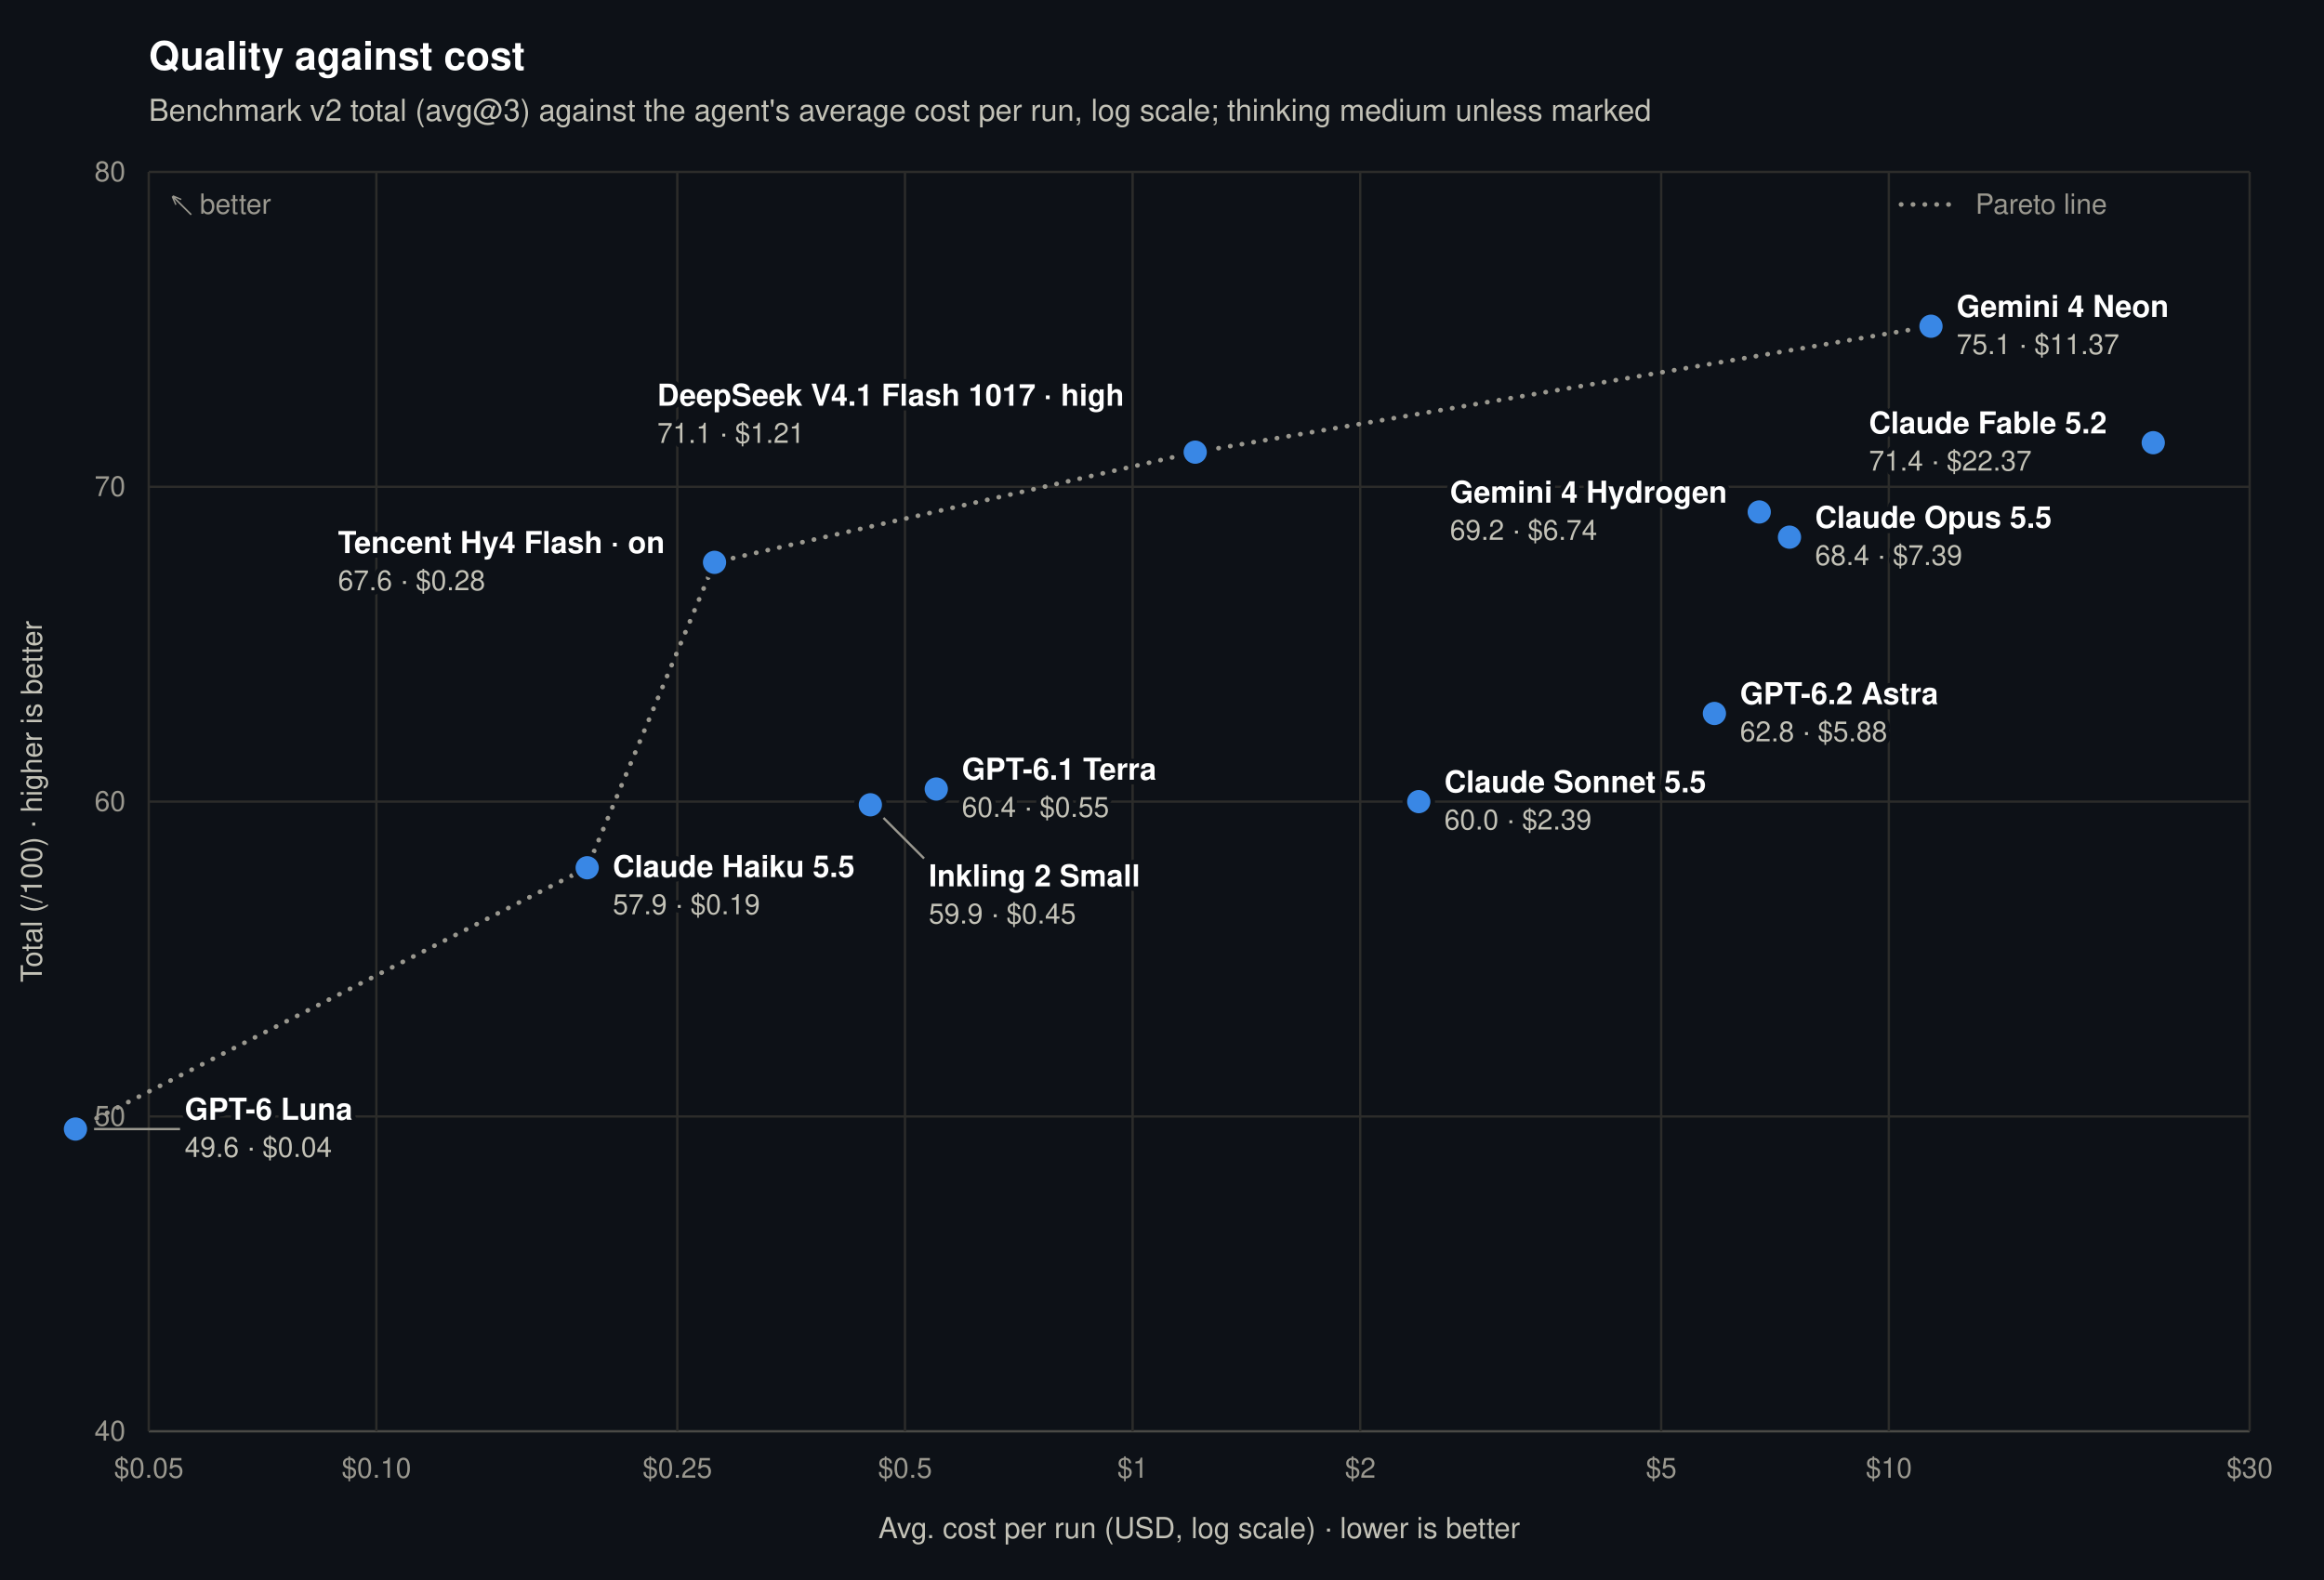
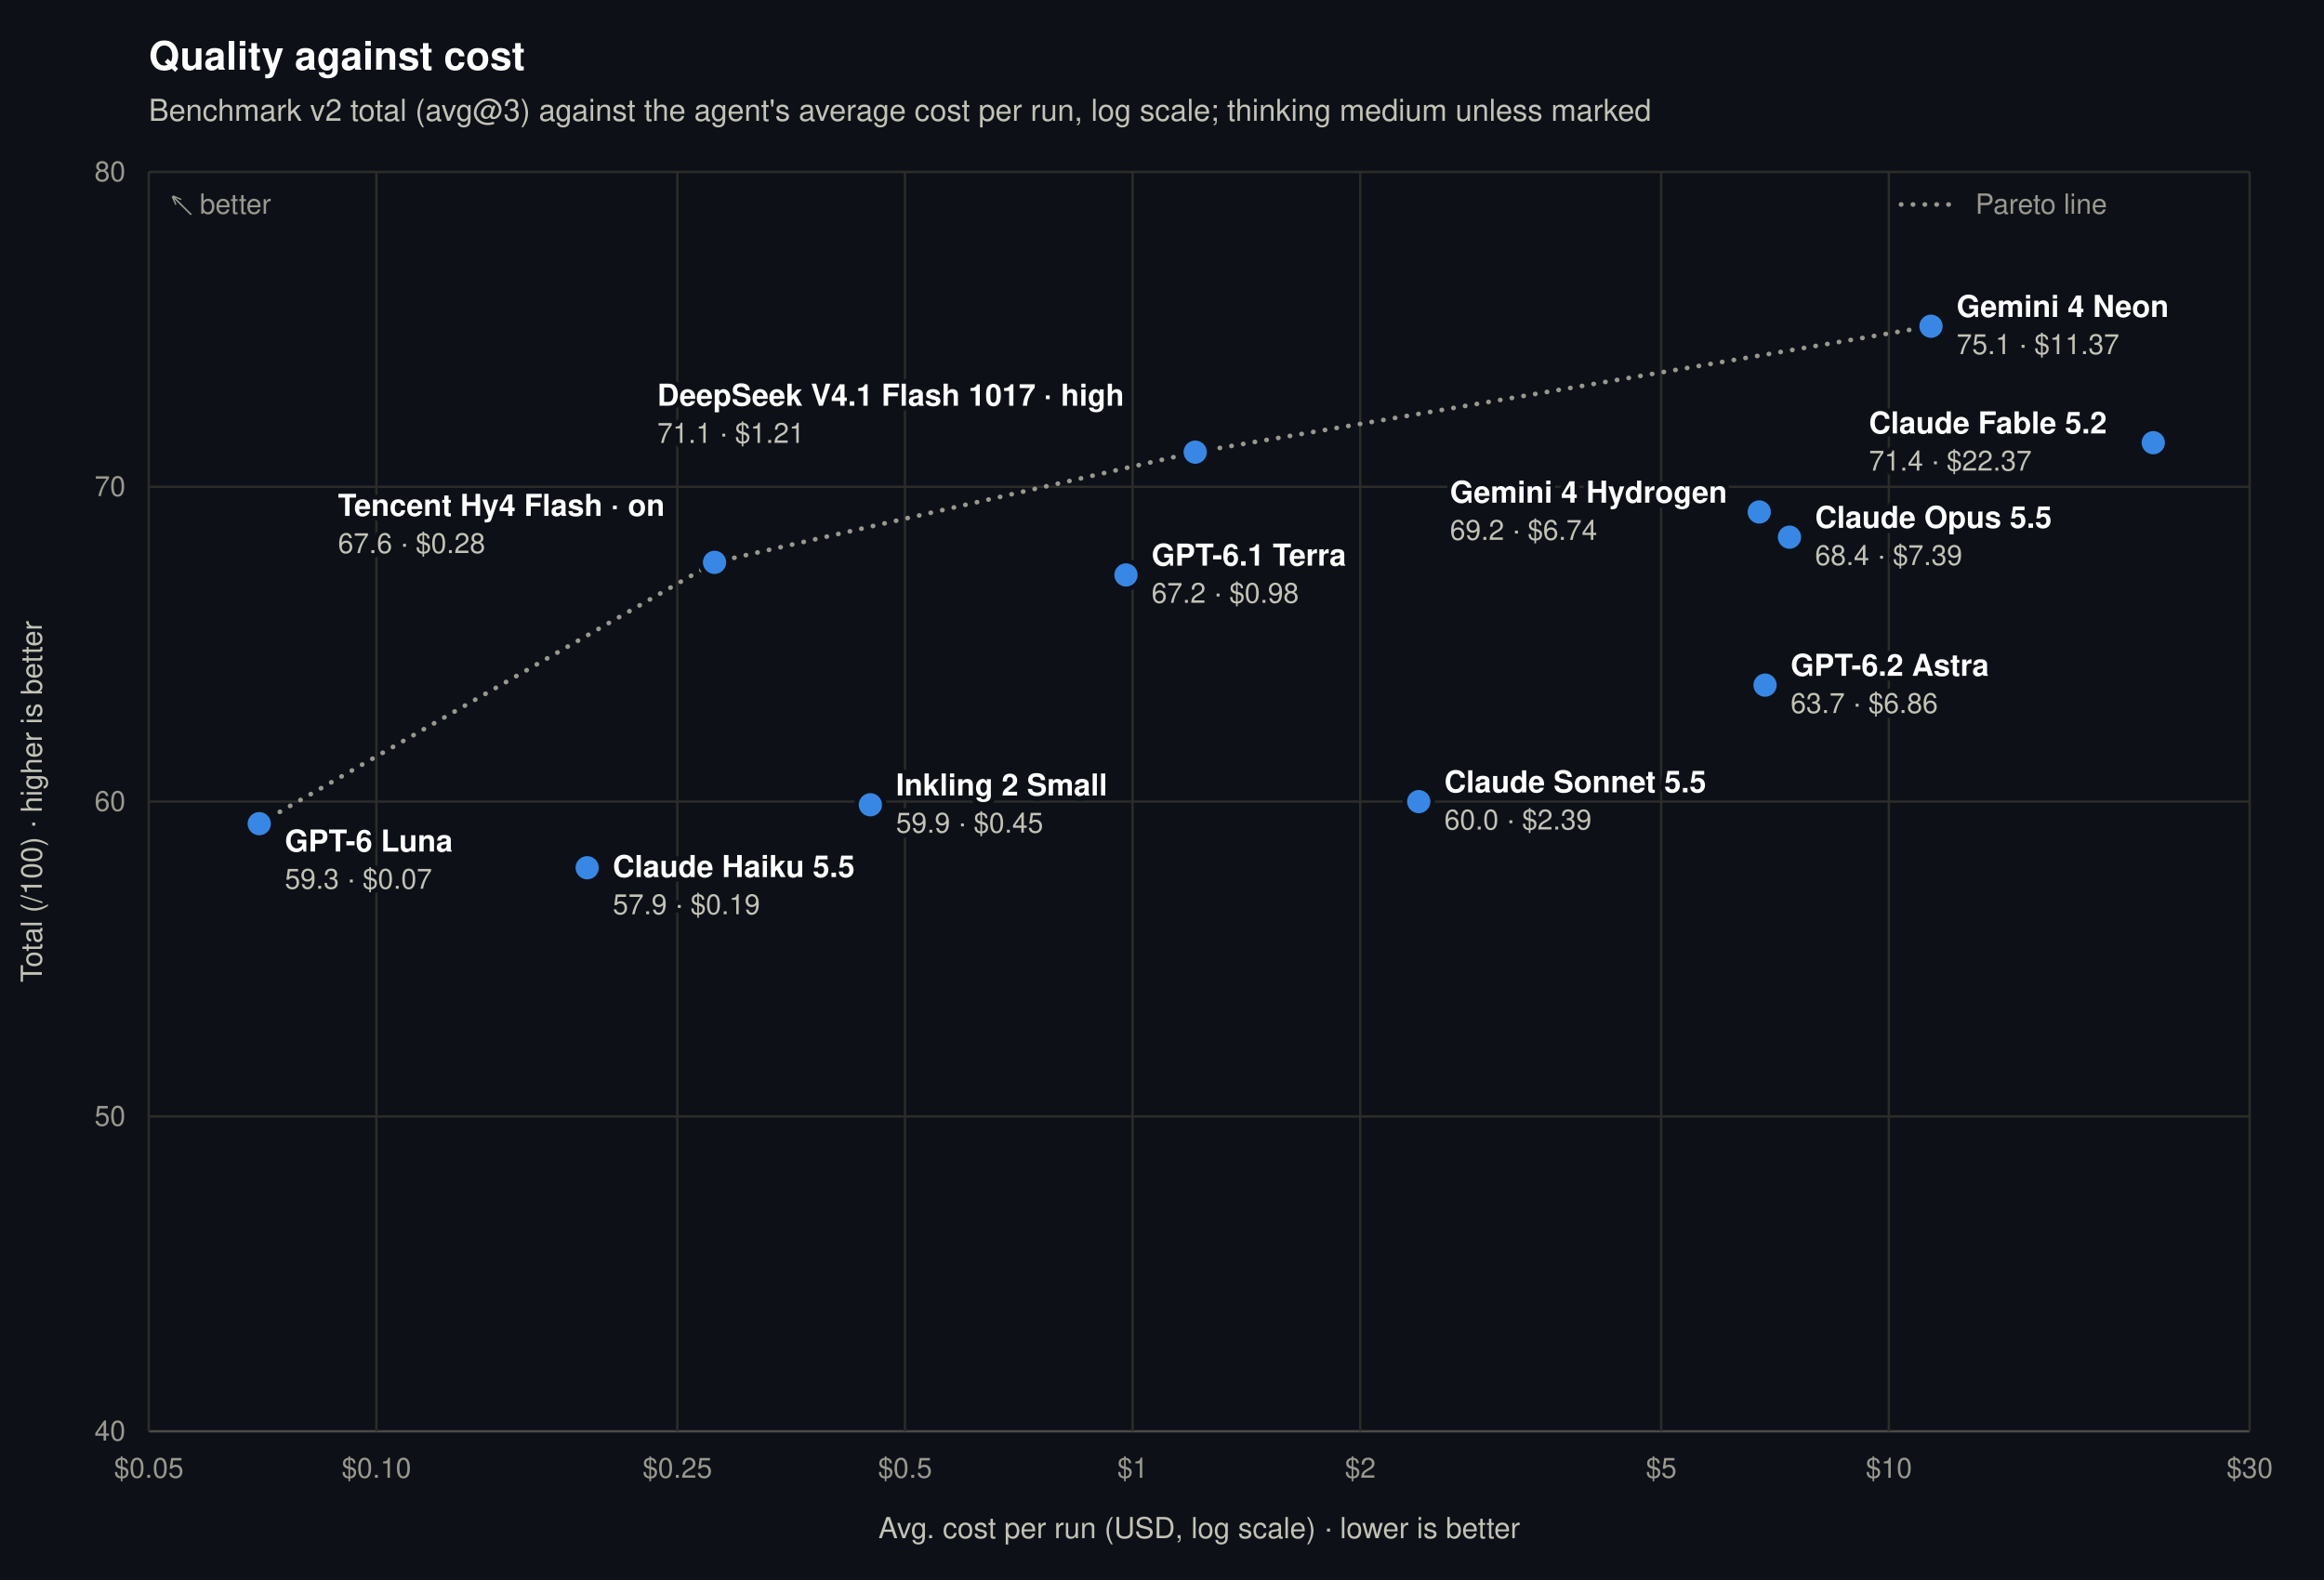
<svg xmlns="http://www.w3.org/2000/svg" width="1000" height="680" viewBox="0 0 1000 680" role="img" aria-labelledby="t d">
  <rect width="1000" height="680" fill="#0d1117" />
  <g font-family="system-ui, -apple-system, 'Segoe UI', Helvetica, Arial, sans-serif">
    <text x="64" y="30" font-size="17" font-weight="600" fill="#ffffff">Quality against cost</text>
    <text x="64" y="52" font-size="13" fill="#c3c2b7">Benchmark v2 total (avg@3) against the agent's average cost per run, log scale; thinking medium unless marked</text>
    <line x1="64" x2="968" y1="616" y2="616" stroke="#4a4a46" stroke-width="1" />
    <text x="54" y="620" font-size="12" text-anchor="end" fill="#9a988f" style="font-variant-numeric: tabular-nums">40</text>
    <line x1="64" x2="968" y1="480.5" y2="480.5" stroke="#2c2c2a" stroke-width="1" />
    <text x="54" y="484.5" font-size="12" text-anchor="end" fill="#9a988f" style="font-variant-numeric: tabular-nums">50</text>
    <line x1="64" x2="968" y1="345" y2="345" stroke="#2c2c2a" stroke-width="1" />
    <text x="54" y="349" font-size="12" text-anchor="end" fill="#9a988f" style="font-variant-numeric: tabular-nums">60</text>
    <line x1="64" x2="968" y1="209.5" y2="209.5" stroke="#2c2c2a" stroke-width="1" />
    <text x="54" y="213.5" font-size="12" text-anchor="end" fill="#9a988f" style="font-variant-numeric: tabular-nums">70</text>
    <line x1="64" x2="968" y1="74" y2="74" stroke="#2c2c2a" stroke-width="1" />
    <text x="54" y="78" font-size="12" text-anchor="end" fill="#9a988f" style="font-variant-numeric: tabular-nums">80</text>
    <line x1="64" x2="64" y1="74" y2="616" stroke="#2c2c2a" stroke-width="1" />
    <text x="64" y="636" font-size="12" text-anchor="middle" fill="#9a988f" style="font-variant-numeric: tabular-nums">$0.05</text>
    <line x1="161.95" x2="161.95" y1="74" y2="616" stroke="#2c2c2a" stroke-width="1" />
    <text x="161.95" y="636" font-size="12" text-anchor="middle" fill="#9a988f" style="font-variant-numeric: tabular-nums">$0.10</text>
    <line x1="291.44" x2="291.44" y1="74" y2="616" stroke="#2c2c2a" stroke-width="1" />
    <text x="291.44" y="636" font-size="12" text-anchor="middle" fill="#9a988f" style="font-variant-numeric: tabular-nums">$0.25</text>
    <line x1="389.4" x2="389.4" y1="74" y2="616" stroke="#2c2c2a" stroke-width="1" />
    <text x="389.4" y="636" font-size="12" text-anchor="middle" fill="#9a988f" style="font-variant-numeric: tabular-nums">$0.5</text>
    <line x1="487.35" x2="487.35" y1="74" y2="616" stroke="#2c2c2a" stroke-width="1" />
    <text x="487.35" y="636" font-size="12" text-anchor="middle" fill="#9a988f" style="font-variant-numeric: tabular-nums">$1</text>
    <line x1="585.3" x2="585.3" y1="74" y2="616" stroke="#2c2c2a" stroke-width="1" />
    <text x="585.3" y="636" font-size="12" text-anchor="middle" fill="#9a988f" style="font-variant-numeric: tabular-nums">$2</text>
    <line x1="714.79" x2="714.79" y1="74" y2="616" stroke="#2c2c2a" stroke-width="1" />
    <text x="714.79" y="636" font-size="12" text-anchor="middle" fill="#9a988f" style="font-variant-numeric: tabular-nums">$5</text>
    <line x1="812.75" x2="812.75" y1="74" y2="616" stroke="#2c2c2a" stroke-width="1" />
    <text x="812.75" y="636" font-size="12" text-anchor="middle" fill="#9a988f" style="font-variant-numeric: tabular-nums">$10</text>
    <line x1="968" x2="968" y1="74" y2="616" stroke="#2c2c2a" stroke-width="1" />
    <text x="968" y="636" font-size="12" text-anchor="middle" fill="#9a988f" style="font-variant-numeric: tabular-nums">$30</text>
    <text x="516" y="662" font-size="12.5" text-anchor="middle" fill="#c3c2b7">Avg. cost per run (USD, log scale) · lower is better</text>
    <text transform="translate(18 345) rotate(-90)" font-size="12.5" text-anchor="middle" fill="#c3c2b7">Total (/100) · higher is better</text>
    <text x="74" y="92" font-size="12" fill="#9a988f">↖ better</text>
-     <polyline points="32.47,485.92 252.66,373.46 307.46,242.02 514.29,194.6 830.89,140.4" fill="none" stroke="#9a988f" stroke-width="2" stroke-dasharray="0.1 5" stroke-linecap="round" />
+     <polyline points="111.55,354.49 307.46,242.02 514.29,194.6 830.89,140.4" fill="none" stroke="#9a988f" stroke-width="2" stroke-dasharray="0.1 5" stroke-linecap="round" />
    <line x1="818" x2="842" y1="88" y2="88" stroke="#9a988f" stroke-width="2" stroke-dasharray="0.1 5" stroke-linecap="round" />
    <text x="850" y="92" font-size="12" fill="#9a988f">Pareto line</text>
-     <line x1="380.16" y1="352.01" x2="397.61" y2="369.46" stroke="#9a988f" stroke-width="1" />
-     <line x1="40.47" y1="485.92" x2="77.47" y2="485.92" stroke="#9a988f" stroke-width="1" />
+     <circle cx="759.49" cy="294.86" r="6" fill="#3987e5" stroke="#0d1117" stroke-width="2" />
+     <circle cx="484.5" cy="247.44" r="6" fill="#3987e5" stroke="#0d1117" stroke-width="2" />
+     <circle cx="111.55" cy="354.49" r="6" fill="#3987e5" stroke="#0d1117" stroke-width="2" />
    <circle cx="830.89" cy="140.4" r="6" fill="#3987e5" stroke="#0d1117" stroke-width="2" />
    <circle cx="926.53" cy="190.53" r="6" fill="#3987e5" stroke="#0d1117" stroke-width="2" />
    <circle cx="514.29" cy="194.6" r="6" fill="#3987e5" stroke="#0d1117" stroke-width="2" />
    <circle cx="756.99" cy="220.34" r="6" fill="#3987e5" stroke="#0d1117" stroke-width="2" />
    <circle cx="770" cy="231.18" r="6" fill="#3987e5" stroke="#0d1117" stroke-width="2" />
    <circle cx="307.46" cy="242.02" r="6" fill="#3987e5" stroke="#0d1117" stroke-width="2" />
-     <circle cx="737.7" cy="307.06" r="6" fill="#3987e5" stroke="#0d1117" stroke-width="2" />
-     <circle cx="402.87" cy="339.58" r="6" fill="#3987e5" stroke="#0d1117" stroke-width="2" />
    <circle cx="610.48" cy="345" r="6" fill="#3987e5" stroke="#0d1117" stroke-width="2" />
    <circle cx="374.51" cy="346.36" r="6" fill="#3987e5" stroke="#0d1117" stroke-width="2" />
    <circle cx="252.66" cy="373.46" r="6" fill="#3987e5" stroke="#0d1117" stroke-width="2" />
-     <circle cx="32.47" cy="485.92" r="6" fill="#3987e5" stroke="#0d1117" stroke-width="2" />
+     <text x="770.49" y="290.86" font-size="13" font-weight="600" fill="#ffffff" stroke="#0d1117" stroke-width="4" stroke-linejoin="round" paint-order="stroke">GPT-6.2 Astra</text>
+     <text x="770.49" y="306.86" font-size="12" fill="#c3c2b7" stroke="#0d1117" stroke-width="4" stroke-linejoin="round" paint-order="stroke" style="font-variant-numeric: tabular-nums">63.7 · $6.86</text>
+     <text x="495.5" y="243.44" font-size="13" font-weight="600" fill="#ffffff" stroke="#0d1117" stroke-width="4" stroke-linejoin="round" paint-order="stroke">GPT-6.1 Terra</text>
+     <text x="495.5" y="259.44" font-size="12" fill="#c3c2b7" stroke="#0d1117" stroke-width="4" stroke-linejoin="round" paint-order="stroke" style="font-variant-numeric: tabular-nums">67.2 · $0.98</text>
+     <text x="122.55" y="366.49" font-size="13" font-weight="600" fill="#ffffff" stroke="#0d1117" stroke-width="4" stroke-linejoin="round" paint-order="stroke">GPT-6 Luna</text>
+     <text x="122.55" y="382.49" font-size="12" fill="#c3c2b7" stroke="#0d1117" stroke-width="4" stroke-linejoin="round" paint-order="stroke" style="font-variant-numeric: tabular-nums">59.3 · $0.07</text>
    <text x="841.89" y="136.4" font-size="13" font-weight="600" fill="#ffffff" stroke="#0d1117" stroke-width="4" stroke-linejoin="round" paint-order="stroke">Gemini 4 Neon</text>
    <text x="841.89" y="152.4" font-size="12" fill="#c3c2b7" stroke="#0d1117" stroke-width="4" stroke-linejoin="round" paint-order="stroke" style="font-variant-numeric: tabular-nums">75.1 · $11.37</text>
    <text x="804.18" y="186.53" font-size="13" font-weight="600" fill="#ffffff" stroke="#0d1117" stroke-width="4" stroke-linejoin="round" paint-order="stroke">Claude Fable 5.2</text>
    <text x="804.18" y="202.53" font-size="12" fill="#c3c2b7" stroke="#0d1117" stroke-width="4" stroke-linejoin="round" paint-order="stroke" style="font-variant-numeric: tabular-nums">71.4 · $22.37</text>
    <text x="282.81" y="174.6" font-size="13" font-weight="600" fill="#ffffff" stroke="#0d1117" stroke-width="4" stroke-linejoin="round" paint-order="stroke">DeepSeek V4.1 Flash 1017 · high</text>
    <text x="282.81" y="190.6" font-size="12" fill="#c3c2b7" stroke="#0d1117" stroke-width="4" stroke-linejoin="round" paint-order="stroke" style="font-variant-numeric: tabular-nums">71.1 · $1.21</text>
    <text x="623.9" y="216.34" font-size="13" font-weight="600" fill="#ffffff" stroke="#0d1117" stroke-width="4" stroke-linejoin="round" paint-order="stroke">Gemini 4 Hydrogen</text>
    <text x="623.9" y="232.34" font-size="12" fill="#c3c2b7" stroke="#0d1117" stroke-width="4" stroke-linejoin="round" paint-order="stroke" style="font-variant-numeric: tabular-nums">69.2 · $6.74</text>
    <text x="781" y="227.18" font-size="13" font-weight="600" fill="#ffffff" stroke="#0d1117" stroke-width="4" stroke-linejoin="round" paint-order="stroke">Claude Opus 5.5</text>
    <text x="781" y="243.18" font-size="12" fill="#c3c2b7" stroke="#0d1117" stroke-width="4" stroke-linejoin="round" paint-order="stroke" style="font-variant-numeric: tabular-nums">68.4 · $7.39</text>
-     <text x="145.43" y="238.02" font-size="13" font-weight="600" fill="#ffffff" stroke="#0d1117" stroke-width="4" stroke-linejoin="round" paint-order="stroke">Tencent Hy4 Flash · on</text>
-     <text x="145.43" y="254.02" font-size="12" fill="#c3c2b7" stroke="#0d1117" stroke-width="4" stroke-linejoin="round" paint-order="stroke" style="font-variant-numeric: tabular-nums">67.6 · $0.28</text>
-     <text x="748.7" y="303.06" font-size="13" font-weight="600" fill="#ffffff" stroke="#0d1117" stroke-width="4" stroke-linejoin="round" paint-order="stroke">GPT-6.2 Astra</text>
-     <text x="748.7" y="319.06" font-size="12" fill="#c3c2b7" stroke="#0d1117" stroke-width="4" stroke-linejoin="round" paint-order="stroke" style="font-variant-numeric: tabular-nums">62.8 · $5.88</text>
-     <text x="413.87" y="335.58" font-size="13" font-weight="600" fill="#ffffff" stroke="#0d1117" stroke-width="4" stroke-linejoin="round" paint-order="stroke">GPT-6.1 Terra</text>
-     <text x="413.87" y="351.58" font-size="12" fill="#c3c2b7" stroke="#0d1117" stroke-width="4" stroke-linejoin="round" paint-order="stroke" style="font-variant-numeric: tabular-nums">60.4 · $0.55</text>
+     <text x="145.43" y="222.02" font-size="13" font-weight="600" fill="#ffffff" stroke="#0d1117" stroke-width="4" stroke-linejoin="round" paint-order="stroke">Tencent Hy4 Flash · on</text>
+     <text x="145.43" y="238.02" font-size="12" fill="#c3c2b7" stroke="#0d1117" stroke-width="4" stroke-linejoin="round" paint-order="stroke" style="font-variant-numeric: tabular-nums">67.6 · $0.28</text>
    <text x="621.48" y="341" font-size="13" font-weight="600" fill="#ffffff" stroke="#0d1117" stroke-width="4" stroke-linejoin="round" paint-order="stroke">Claude Sonnet 5.5</text>
    <text x="621.48" y="357" font-size="12" fill="#c3c2b7" stroke="#0d1117" stroke-width="4" stroke-linejoin="round" paint-order="stroke" style="font-variant-numeric: tabular-nums">60.0 · $2.39</text>
-     <text x="399.61" y="381.46" font-size="13" font-weight="600" fill="#ffffff" stroke="#0d1117" stroke-width="4" stroke-linejoin="round" paint-order="stroke">Inkling 2 Small</text>
-     <text x="399.61" y="397.46" font-size="12" fill="#c3c2b7" stroke="#0d1117" stroke-width="4" stroke-linejoin="round" paint-order="stroke" style="font-variant-numeric: tabular-nums">59.9 · $0.45</text>
+     <text x="385.51" y="342.36" font-size="13" font-weight="600" fill="#ffffff" stroke="#0d1117" stroke-width="4" stroke-linejoin="round" paint-order="stroke">Inkling 2 Small</text>
+     <text x="385.51" y="358.36" font-size="12" fill="#c3c2b7" stroke="#0d1117" stroke-width="4" stroke-linejoin="round" paint-order="stroke" style="font-variant-numeric: tabular-nums">59.9 · $0.45</text>
    <text x="263.66" y="377.46" font-size="13" font-weight="600" fill="#ffffff" stroke="#0d1117" stroke-width="4" stroke-linejoin="round" paint-order="stroke">Claude Haiku 5.5</text>
    <text x="263.66" y="393.46" font-size="12" fill="#c3c2b7" stroke="#0d1117" stroke-width="4" stroke-linejoin="round" paint-order="stroke" style="font-variant-numeric: tabular-nums">57.9 · $0.19</text>
-     <text x="79.47" y="481.92" font-size="13" font-weight="600" fill="#ffffff" stroke="#0d1117" stroke-width="4" stroke-linejoin="round" paint-order="stroke">GPT-6 Luna</text>
-     <text x="79.47" y="497.92" font-size="12" fill="#c3c2b7" stroke="#0d1117" stroke-width="4" stroke-linejoin="round" paint-order="stroke" style="font-variant-numeric: tabular-nums">49.6 · $0.04</text>
  </g>
</svg>
